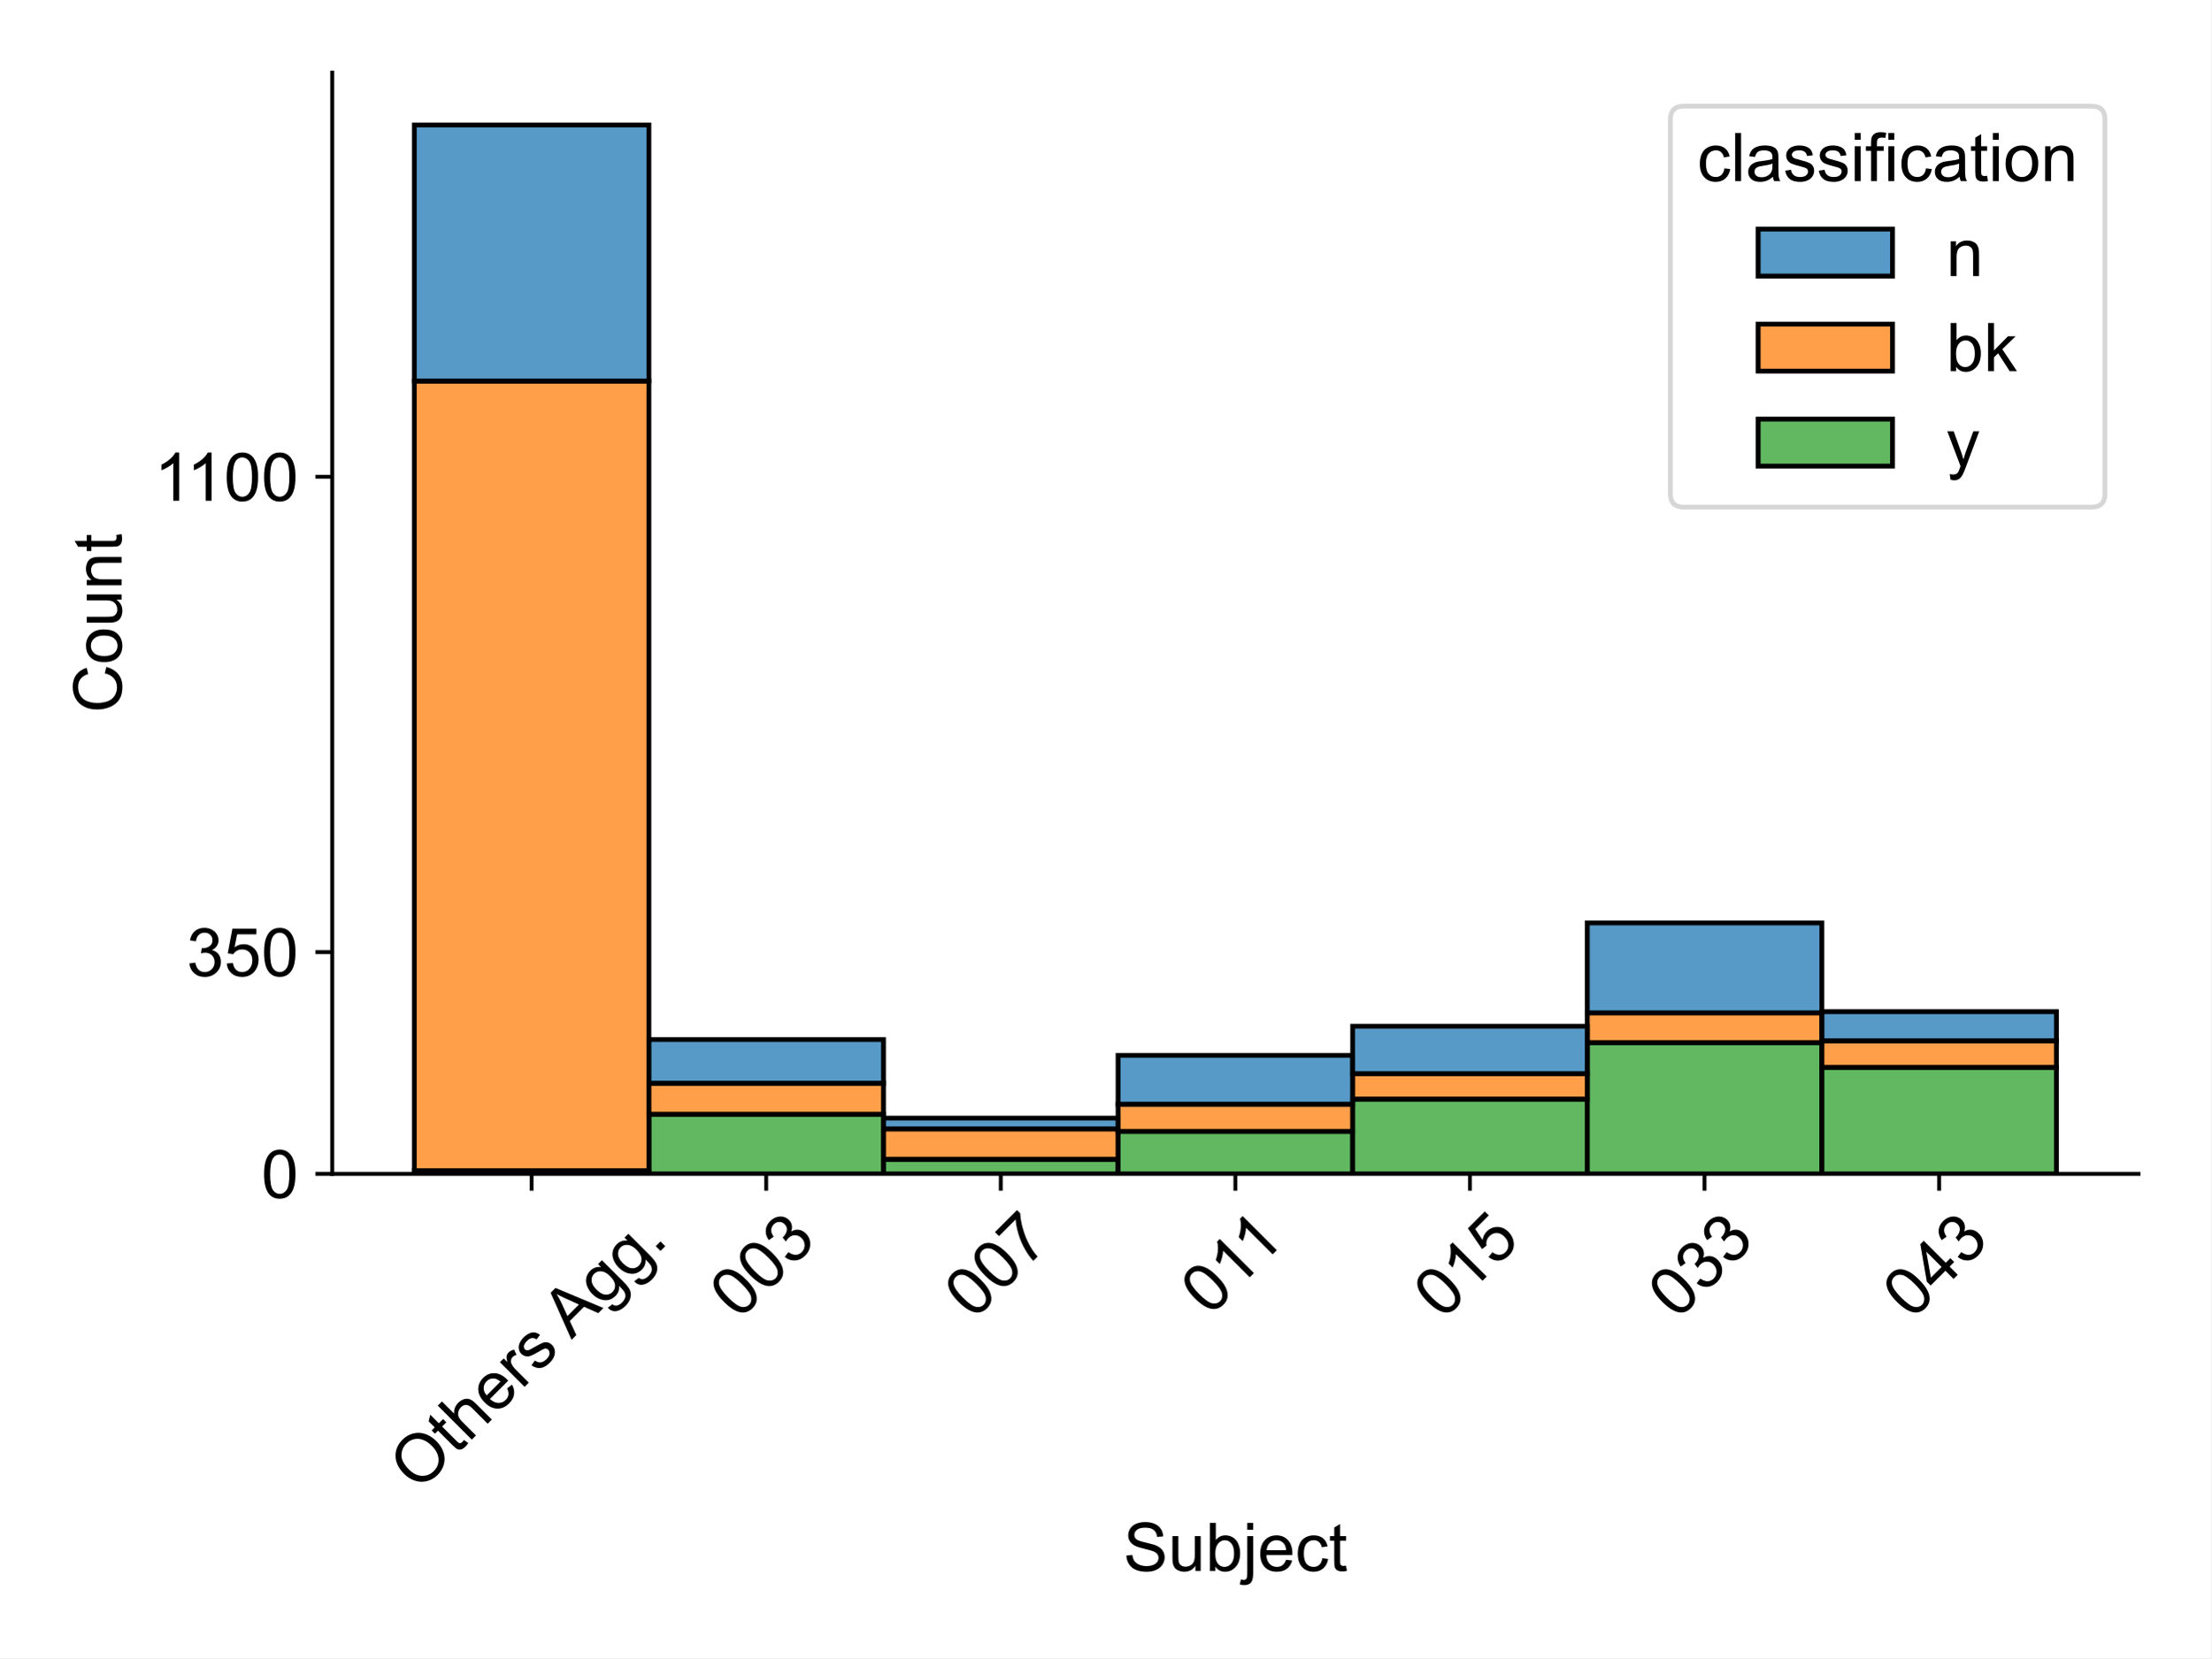
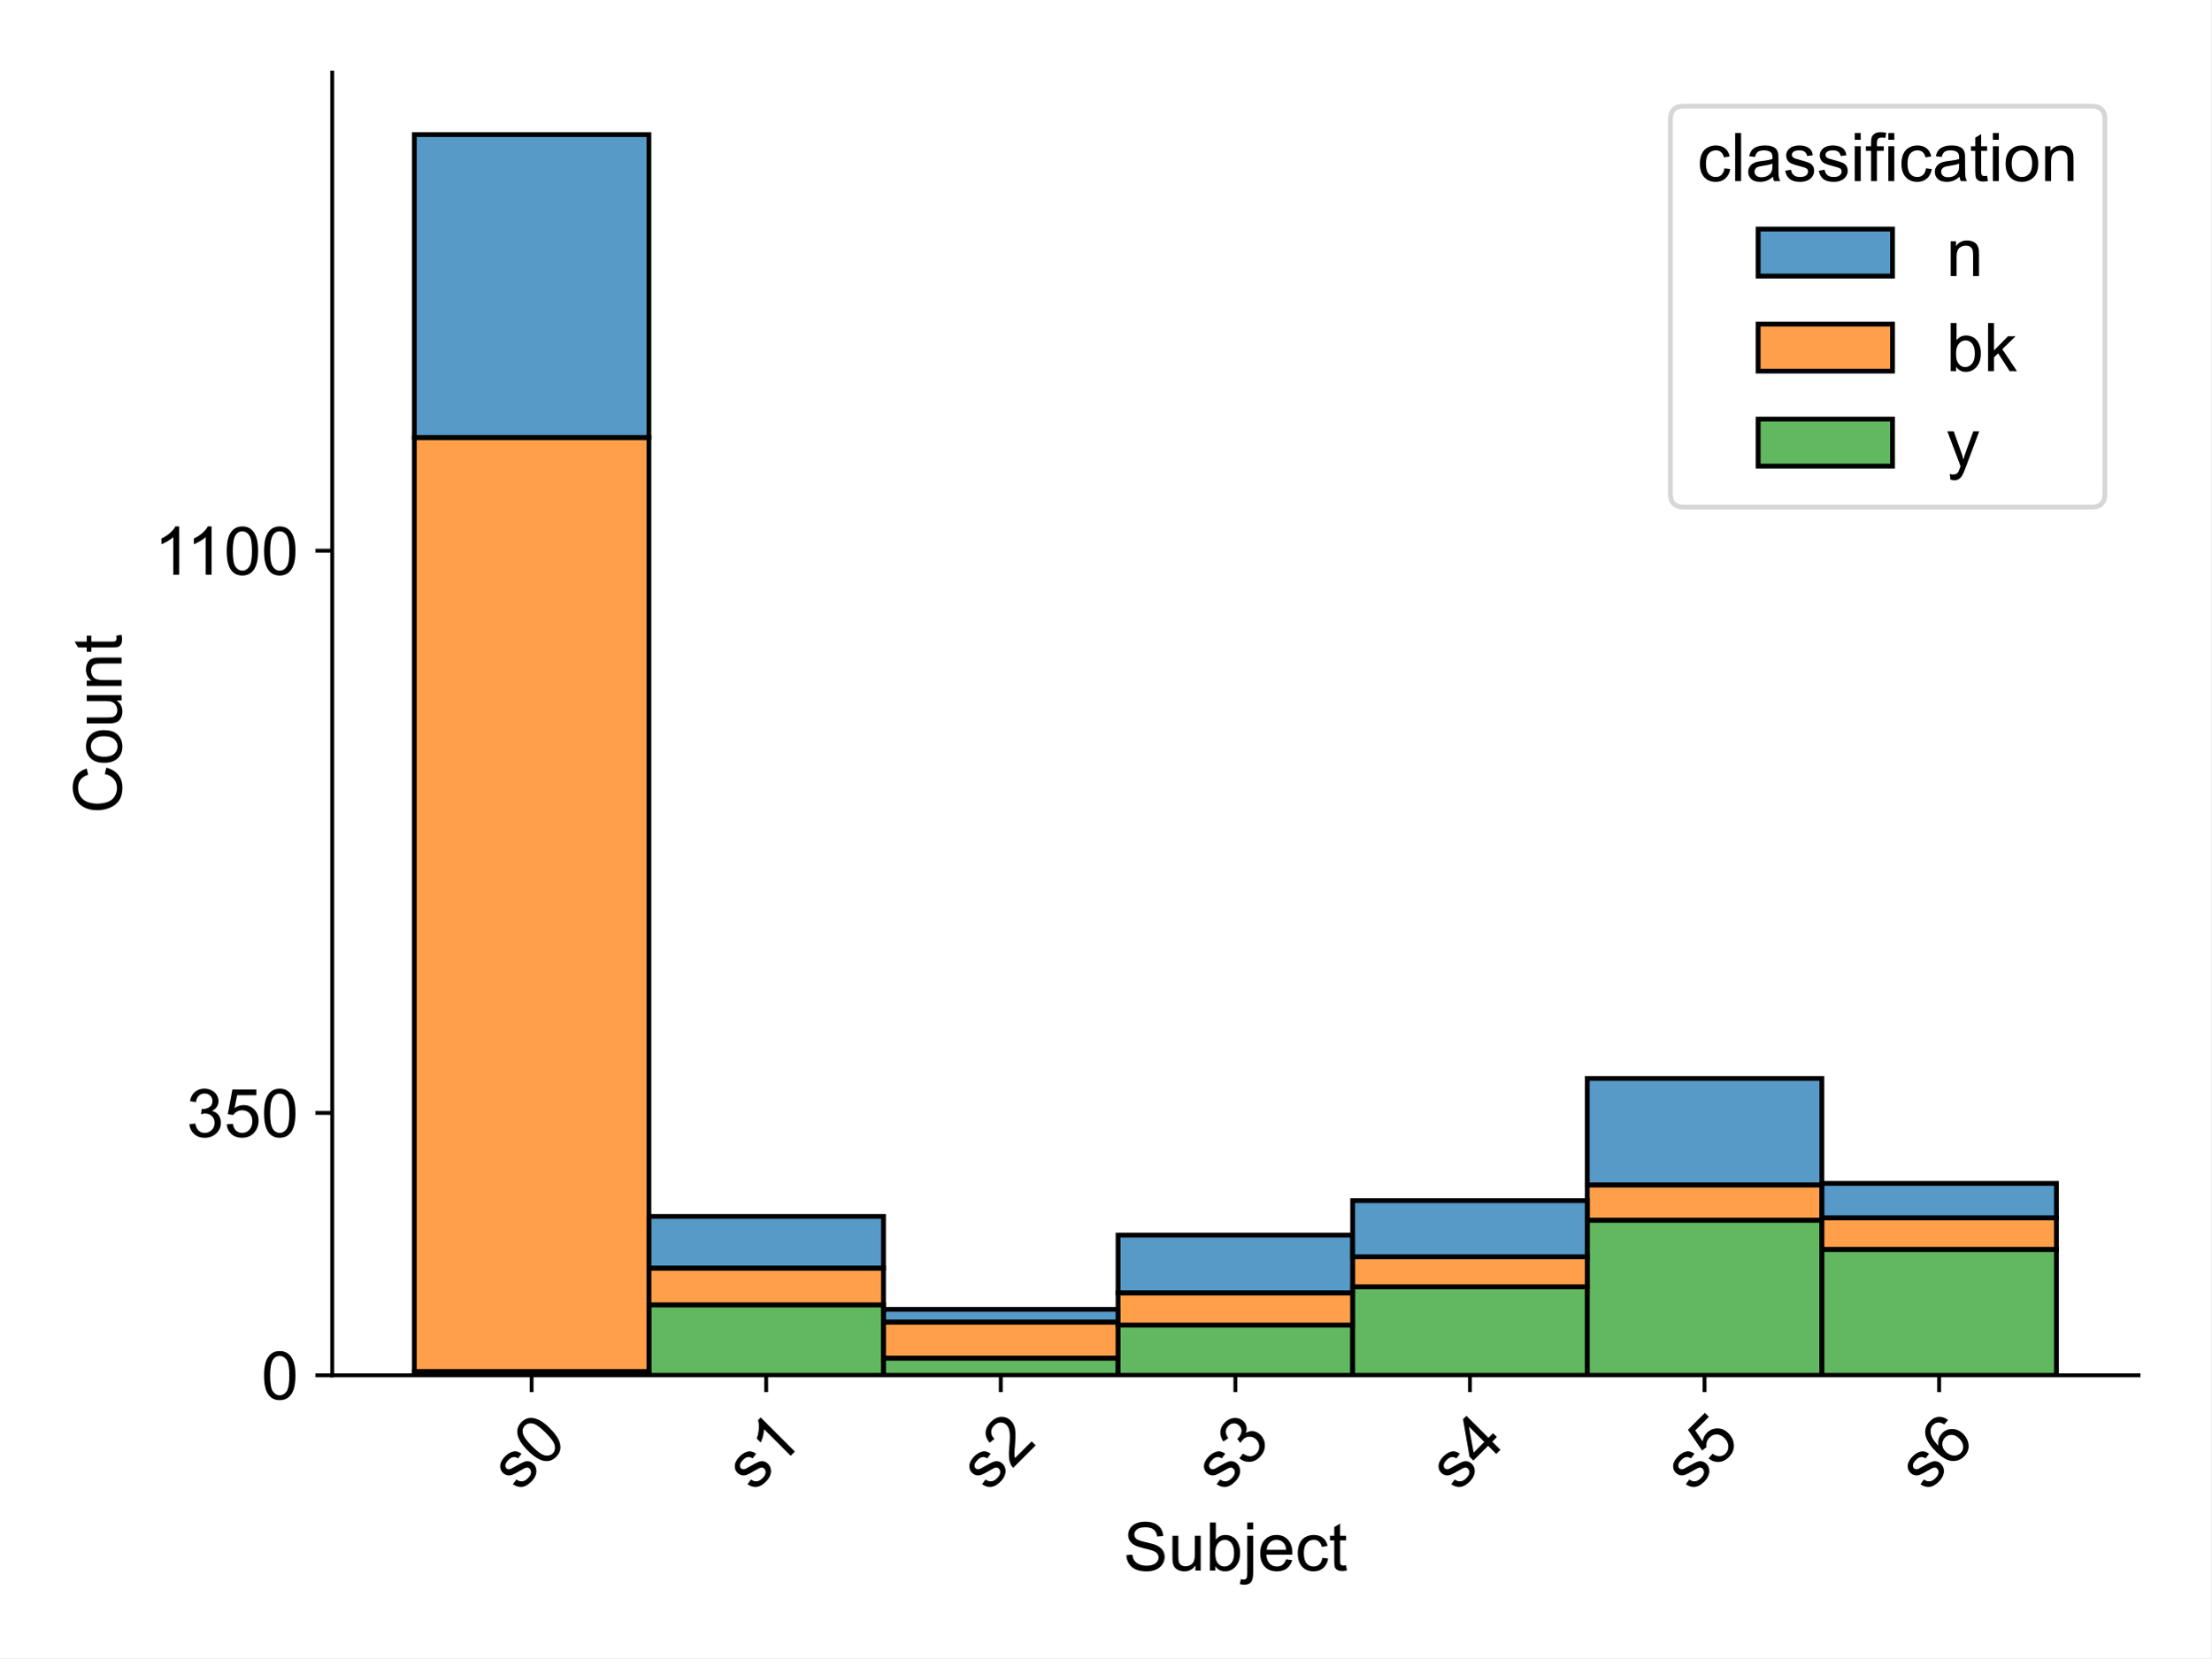
<svg xmlns="http://www.w3.org/2000/svg" xmlns:xlink="http://www.w3.org/1999/xlink" width="460.8pt" height="345.6pt" viewBox="0 0 460.8 345.6" version="1.1">
  <defs>
    <style type="text/css">*{stroke-linejoin: round; stroke-linecap: butt}</style>
  </defs>
  <g id="figure_1">
    <g id="patch_1">
      <path d="M 0 345.6  L 460.8 345.6  L 460.8 0  L 0 0  z " style="fill: #ffffff" />
    </g>
    <g id="axes_1">
      <g id="patch_2">
-         <path d="M 69.23 244.677  L 445.68 244.677  L 445.68 15.12  L 69.23 15.12  z " style="fill: #ffffff" />
+         <path d="M 69.23 286.658  L 445.68 286.658  L 445.68 15.12  L 69.23 15.12  z " style="fill: #ffffff" />
      </g>
      <g id="patch_3">
-         <path d="M 86.341 244.677  L 135.231 244.677  L 135.231 244.016  L 86.341 244.016  z " clip-path="url(#pe964c59e25)" style="fill: #2ca02c; fill-opacity: 0.75; stroke: #000000; stroke-linejoin: miter" />
+         <path d="M 86.341 286.658  L 135.231 286.658  L 135.231 285.876  L 86.341 285.876  z " clip-path="url(#pf7cebb0c42)" style="fill: #2ca02c; fill-opacity: 0.75; stroke: #000000; stroke-linejoin: miter" />
      </g>
      <g id="patch_4">
-         <path d="M 135.231 244.677  L 184.121 244.677  L 184.121 232.259  L 135.231 232.259  z " clip-path="url(#pe964c59e25)" style="fill: #2ca02c; fill-opacity: 0.75; stroke: #000000; stroke-linejoin: miter" />
+         <path d="M 135.231 286.658  L 184.121 286.658  L 184.121 271.97  L 135.231 271.97  z " clip-path="url(#pf7cebb0c42)" style="fill: #2ca02c; fill-opacity: 0.75; stroke: #000000; stroke-linejoin: miter" />
      </g>
      <g id="patch_5">
-         <path d="M 184.121 244.677  L 233.01 244.677  L 233.01 241.639  L 184.121 241.639  z " clip-path="url(#pe964c59e25)" style="fill: #2ca02c; fill-opacity: 0.75; stroke: #000000; stroke-linejoin: miter" />
+         <path d="M 184.121 286.658  L 233.01 286.658  L 233.01 283.064  L 184.121 283.064  z " clip-path="url(#pf7cebb0c42)" style="fill: #2ca02c; fill-opacity: 0.75; stroke: #000000; stroke-linejoin: miter" />
      </g>
      <g id="patch_6">
-         <path d="M 233.01 244.677  L 281.9 244.677  L 281.9 235.826  L 233.01 235.826  z " clip-path="url(#pe964c59e25)" style="fill: #2ca02c; fill-opacity: 0.75; stroke: #000000; stroke-linejoin: miter" />
+         <path d="M 233.01 286.658  L 281.9 286.658  L 281.9 276.188  L 233.01 276.188  z " clip-path="url(#pf7cebb0c42)" style="fill: #2ca02c; fill-opacity: 0.75; stroke: #000000; stroke-linejoin: miter" />
      </g>
      <g id="patch_7">
-         <path d="M 281.9 244.677  L 330.789 244.677  L 330.789 229.089  L 281.9 229.089  z " clip-path="url(#pe964c59e25)" style="fill: #2ca02c; fill-opacity: 0.75; stroke: #000000; stroke-linejoin: miter" />
+         <path d="M 281.9 286.658  L 330.789 286.658  L 330.789 268.219  L 281.9 268.219  z " clip-path="url(#pf7cebb0c42)" style="fill: #2ca02c; fill-opacity: 0.75; stroke: #000000; stroke-linejoin: miter" />
      </g>
      <g id="patch_8">
-         <path d="M 330.789 244.677  L 379.679 244.677  L 379.679 217.332  L 330.789 217.332  z " clip-path="url(#pe964c59e25)" style="fill: #2ca02c; fill-opacity: 0.75; stroke: #000000; stroke-linejoin: miter" />
+         <path d="M 330.789 286.658  L 379.679 286.658  L 379.679 254.312  L 330.789 254.312  z " clip-path="url(#pf7cebb0c42)" style="fill: #2ca02c; fill-opacity: 0.75; stroke: #000000; stroke-linejoin: miter" />
      </g>
      <g id="patch_9">
-         <path d="M 379.679 244.677  L 428.569 244.677  L 428.569 222.484  L 379.679 222.484  z " clip-path="url(#pe964c59e25)" style="fill: #2ca02c; fill-opacity: 0.75; stroke: #000000; stroke-linejoin: miter" />
+         <path d="M 379.679 286.658  L 428.569 286.658  L 428.569 260.406  L 379.679 260.406  z " clip-path="url(#pf7cebb0c42)" style="fill: #2ca02c; fill-opacity: 0.75; stroke: #000000; stroke-linejoin: miter" />
      </g>
      <g id="patch_10">
-         <path d="M 86.341 244.016  L 135.231 244.016  L 135.231 79.42  L 86.341 79.42  z " clip-path="url(#pe964c59e25)" style="fill: #ff7f0e; fill-opacity: 0.75; stroke: #000000; stroke-linejoin: miter" />
+         <path d="M 86.341 285.876  L 135.231 285.876  L 135.231 91.179  L 86.341 91.179  z " clip-path="url(#pf7cebb0c42)" style="fill: #ff7f0e; fill-opacity: 0.75; stroke: #000000; stroke-linejoin: miter" />
      </g>
      <g id="patch_11">
-         <path d="M 135.231 232.259  L 184.121 232.259  L 184.121 225.787  L 135.231 225.787  z " clip-path="url(#pe964c59e25)" style="fill: #ff7f0e; fill-opacity: 0.75; stroke: #000000; stroke-linejoin: miter" />
+         <path d="M 135.231 271.97  L 184.121 271.97  L 184.121 264.313  L 135.231 264.313  z " clip-path="url(#pf7cebb0c42)" style="fill: #ff7f0e; fill-opacity: 0.75; stroke: #000000; stroke-linejoin: miter" />
      </g>
      <g id="patch_12">
-         <path d="M 184.121 241.639  L 233.01 241.639  L 233.01 235.298  L 184.121 235.298  z " clip-path="url(#pe964c59e25)" style="fill: #ff7f0e; fill-opacity: 0.75; stroke: #000000; stroke-linejoin: miter" />
+         <path d="M 184.121 283.064  L 233.01 283.064  L 233.01 275.563  L 184.121 275.563  z " clip-path="url(#pf7cebb0c42)" style="fill: #ff7f0e; fill-opacity: 0.75; stroke: #000000; stroke-linejoin: miter" />
      </g>
      <g id="patch_13">
-         <path d="M 233.01 235.826  L 281.9 235.826  L 281.9 230.146  L 233.01 230.146  z " clip-path="url(#pe964c59e25)" style="fill: #ff7f0e; fill-opacity: 0.75; stroke: #000000; stroke-linejoin: miter" />
+         <path d="M 233.01 276.188  L 281.9 276.188  L 281.9 269.469  L 233.01 269.469  z " clip-path="url(#pf7cebb0c42)" style="fill: #ff7f0e; fill-opacity: 0.75; stroke: #000000; stroke-linejoin: miter" />
      </g>
      <g id="patch_14">
-         <path d="M 281.9 229.089  L 330.789 229.089  L 330.789 223.805  L 281.9 223.805  z " clip-path="url(#pe964c59e25)" style="fill: #ff7f0e; fill-opacity: 0.75; stroke: #000000; stroke-linejoin: miter" />
+         <path d="M 281.9 268.219  L 330.789 268.219  L 330.789 261.969  L 281.9 261.969  z " clip-path="url(#pf7cebb0c42)" style="fill: #ff7f0e; fill-opacity: 0.75; stroke: #000000; stroke-linejoin: miter" />
      </g>
      <g id="patch_15">
-         <path d="M 330.789 217.332  L 379.679 217.332  L 379.679 211.123  L 330.789 211.123  z " clip-path="url(#pe964c59e25)" style="fill: #ff7f0e; fill-opacity: 0.75; stroke: #000000; stroke-linejoin: miter" />
+         <path d="M 330.789 254.312  L 379.679 254.312  L 379.679 246.968  L 330.789 246.968  z " clip-path="url(#pf7cebb0c42)" style="fill: #ff7f0e; fill-opacity: 0.75; stroke: #000000; stroke-linejoin: miter" />
      </g>
      <g id="patch_16">
-         <path d="M 379.679 222.484  L 428.569 222.484  L 428.569 216.936  L 379.679 216.936  z " clip-path="url(#pe964c59e25)" style="fill: #ff7f0e; fill-opacity: 0.75; stroke: #000000; stroke-linejoin: miter" />
+         <path d="M 379.679 260.406  L 428.569 260.406  L 428.569 253.844  L 379.679 253.844  z " clip-path="url(#pf7cebb0c42)" style="fill: #ff7f0e; fill-opacity: 0.75; stroke: #000000; stroke-linejoin: miter" />
      </g>
      <g id="patch_17">
-         <path d="M 86.341 79.42  L 135.231 79.42  L 135.231 26.051  L 86.341 26.051  z " clip-path="url(#pe964c59e25)" style="fill: #1f77b4; fill-opacity: 0.75; stroke: #000000; stroke-linejoin: miter" />
+         <path d="M 86.341 91.179  L 135.231 91.179  L 135.231 28.05  L 86.341 28.05  z " clip-path="url(#pf7cebb0c42)" style="fill: #1f77b4; fill-opacity: 0.75; stroke: #000000; stroke-linejoin: miter" />
      </g>
      <g id="patch_18">
-         <path d="M 135.231 225.787  L 184.121 225.787  L 184.121 216.672  L 135.231 216.672  z " clip-path="url(#pe964c59e25)" style="fill: #1f77b4; fill-opacity: 0.75; stroke: #000000; stroke-linejoin: miter" />
+         <path d="M 135.231 264.313  L 184.121 264.313  L 184.121 253.531  L 135.231 253.531  z " clip-path="url(#pf7cebb0c42)" style="fill: #1f77b4; fill-opacity: 0.75; stroke: #000000; stroke-linejoin: miter" />
      </g>
      <g id="patch_19">
-         <path d="M 184.121 235.298  L 233.01 235.298  L 233.01 233.052  L 184.121 233.052  z " clip-path="url(#pe964c59e25)" style="fill: #1f77b4; fill-opacity: 0.75; stroke: #000000; stroke-linejoin: miter" />
+         <path d="M 184.121 275.563  L 233.01 275.563  L 233.01 272.907  L 184.121 272.907  z " clip-path="url(#pf7cebb0c42)" style="fill: #1f77b4; fill-opacity: 0.75; stroke: #000000; stroke-linejoin: miter" />
      </g>
      <g id="patch_20">
-         <path d="M 233.01 230.146  L 281.9 230.146  L 281.9 219.974  L 233.01 219.974  z " clip-path="url(#pe964c59e25)" style="fill: #1f77b4; fill-opacity: 0.75; stroke: #000000; stroke-linejoin: miter" />
+         <path d="M 233.01 269.469  L 281.9 269.469  L 281.9 257.437  L 233.01 257.437  z " clip-path="url(#pf7cebb0c42)" style="fill: #1f77b4; fill-opacity: 0.75; stroke: #000000; stroke-linejoin: miter" />
      </g>
      <g id="patch_21">
-         <path d="M 281.9 223.805  L 330.789 223.805  L 330.789 213.898  L 281.9 213.898  z " clip-path="url(#pe964c59e25)" style="fill: #1f77b4; fill-opacity: 0.75; stroke: #000000; stroke-linejoin: miter" />
+         <path d="M 281.9 261.969  L 330.789 261.969  L 330.789 250.25  L 281.9 250.25  z " clip-path="url(#pf7cebb0c42)" style="fill: #1f77b4; fill-opacity: 0.75; stroke: #000000; stroke-linejoin: miter" />
      </g>
      <g id="patch_22">
-         <path d="M 330.789 211.123  L 379.679 211.123  L 379.679 192.365  L 330.789 192.365  z " clip-path="url(#pe964c59e25)" style="fill: #1f77b4; fill-opacity: 0.75; stroke: #000000; stroke-linejoin: miter" />
+         <path d="M 330.789 246.968  L 379.679 246.968  L 379.679 224.78  L 330.789 224.78  z " clip-path="url(#pf7cebb0c42)" style="fill: #1f77b4; fill-opacity: 0.75; stroke: #000000; stroke-linejoin: miter" />
      </g>
      <g id="patch_23">
-         <path d="M 379.679 216.936  L 428.569 216.936  L 428.569 210.859  L 379.679 210.859  z " clip-path="url(#pe964c59e25)" style="fill: #1f77b4; fill-opacity: 0.75; stroke: #000000; stroke-linejoin: miter" />
+         <path d="M 379.679 253.844  L 428.569 253.844  L 428.569 246.656  L 379.679 246.656  z " clip-path="url(#pf7cebb0c42)" style="fill: #1f77b4; fill-opacity: 0.75; stroke: #000000; stroke-linejoin: miter" />
      </g>
      <g id="matplotlib.axis_1">
        <g id="xtick_1">
          <g id="line2d_1">
            <defs>
-               <path id="m40daa63b17" d="M 0 0  L 0 3.5  " style="stroke: #000000; stroke-width: 0.8" />
-             </defs>
-             <g>
-               <use xlink:href="#m40daa63b17" x="110.786" y="244.677" style="stroke: #000000; stroke-width: 0.8" />
+               <path id="m5e565d0e29" d="M 0 0  L 0 3.5  " style="stroke: #000000; stroke-width: 0.8" />
+             </defs>
+             <g>
+               <use xlink:href="#m5e565d0e29" x="110.786" y="286.658" style="stroke: #000000; stroke-width: 0.8" />
            </g>
          </g>
          <g id="text_1">
-             <g transform="translate(87.213 311.1651) rotate(-45) scale(0.14 -0.14)">
-               <defs>
-                 <path id="ArialMT-4f" d="M 309 2231  Q 309 3372 921 4017  Q 1534 4663 2503 4663  Q 3138 4663 3647 4359  Q 4156 4056 4423 3514  Q 4691 2972 4691 2284  Q 4691 1588 4409 1038  Q 4128 488 3612 205  Q 3097 -78 2500 -78  Q 1853 -78 1343 234  Q 834 547 571 1087  Q 309 1628 309 2231  z M 934 2222  Q 934 1394 1379 917  Q 1825 441 2497 441  Q 3181 441 3623 922  Q 4066 1403 4066 2288  Q 4066 2847 3877 3264  Q 3688 3681 3323 3911  Q 2959 4141 2506 4141  Q 1863 4141 1398 3698  Q 934 3256 934 2222  z " transform="scale(0.015625)" />
-                 <path id="ArialMT-74" d="M 1650 503  L 1731 6  Q 1494 -44 1306 -44  Q 1000 -44 831 53  Q 663 150 594 308  Q 525 466 525 972  L 525 2881  L 113 2881  L 113 3319  L 525 3319  L 525 4141  L 1084 4478  L 1084 3319  L 1650 3319  L 1650 2881  L 1084 2881  L 1084 941  Q 1084 700 1114 631  Q 1144 563 1211 522  Q 1278 481 1403 481  Q 1497 481 1650 503  z " transform="scale(0.015625)" />
-                 <path id="ArialMT-68" d="M 422 0  L 422 4581  L 984 4581  L 984 2938  Q 1378 3394 1978 3394  Q 2347 3394 2619 3248  Q 2891 3103 3008 2847  Q 3125 2591 3125 2103  L 3125 0  L 2563 0  L 2563 2103  Q 2563 2525 2380 2717  Q 2197 2909 1863 2909  Q 1613 2909 1392 2779  Q 1172 2650 1078 2428  Q 984 2206 984 1816  L 984 0  L 422 0  z " transform="scale(0.015625)" />
-                 <path id="ArialMT-65" d="M 2694 1069  L 3275 997  Q 3138 488 2766 206  Q 2394 -75 1816 -75  Q 1088 -75 661 373  Q 234 822 234 1631  Q 234 2469 665 2931  Q 1097 3394 1784 3394  Q 2450 3394 2872 2941  Q 3294 2488 3294 1666  Q 3294 1616 3291 1516  L 816 1516  Q 847 969 1125 678  Q 1403 388 1819 388  Q 2128 388 2347 550  Q 2566 713 2694 1069  z M 847 1978  L 2700 1978  Q 2663 2397 2488 2606  Q 2219 2931 1791 2931  Q 1403 2931 1139 2672  Q 875 2413 847 1978  z " transform="scale(0.015625)" />
-                 <path id="ArialMT-72" d="M 416 0  L 416 3319  L 922 3319  L 922 2816  Q 1116 3169 1280 3281  Q 1444 3394 1641 3394  Q 1925 3394 2219 3213  L 2025 2691  Q 1819 2813 1613 2813  Q 1428 2813 1281 2702  Q 1134 2591 1072 2394  Q 978 2094 978 1738  L 978 0  L 416 0  z " transform="scale(0.015625)" />
+             <g transform="translate(108.1179 311.1985) rotate(-45) scale(0.14 -0.14)">
+               <defs>
                <path id="ArialMT-73" d="M 197 991  L 753 1078  Q 800 744 1014 566  Q 1228 388 1613 388  Q 2000 388 2187 545  Q 2375 703 2375 916  Q 2375 1106 2209 1216  Q 2094 1291 1634 1406  Q 1016 1563 777 1677  Q 538 1791 414 1992  Q 291 2194 291 2438  Q 291 2659 392 2848  Q 494 3038 669 3163  Q 800 3259 1026 3326  Q 1253 3394 1513 3394  Q 1903 3394 2198 3281  Q 2494 3169 2634 2976  Q 2775 2784 2828 2463  L 2278 2388  Q 2241 2644 2061 2787  Q 1881 2931 1553 2931  Q 1166 2931 1000 2803  Q 834 2675 834 2503  Q 834 2394 903 2306  Q 972 2216 1119 2156  Q 1203 2125 1616 2013  Q 2213 1853 2448 1751  Q 2684 1650 2818 1456  Q 2953 1263 2953 975  Q 2953 694 2789 445  Q 2625 197 2315 61  Q 2006 -75 1616 -75  Q 969 -75 630 194  Q 291 463 197 991  z " transform="scale(0.015625)" />
-                 <path id="ArialMT-20" transform="scale(0.015625)" />
-                 <path id="ArialMT-41" d="M -9 0  L 1750 4581  L 2403 4581  L 4278 0  L 3588 0  L 3053 1388  L 1138 1388  L 634 0  L -9 0  z M 1313 1881  L 2866 1881  L 2388 3150  Q 2169 3728 2063 4100  Q 1975 3659 1816 3225  L 1313 1881  z " transform="scale(0.015625)" />
-                 <path id="ArialMT-67" d="M 319 -275  L 866 -356  Q 900 -609 1056 -725  Q 1266 -881 1628 -881  Q 2019 -881 2231 -725  Q 2444 -569 2519 -288  Q 2563 -116 2559 434  Q 2191 0 1641 0  Q 956 0 581 494  Q 206 988 206 1678  Q 206 2153 378 2554  Q 550 2956 876 3175  Q 1203 3394 1644 3394  Q 2231 3394 2613 2919  L 2613 3319  L 3131 3319  L 3131 450  Q 3131 -325 2973 -648  Q 2816 -972 2473 -1159  Q 2131 -1347 1631 -1347  Q 1038 -1347 672 -1080  Q 306 -813 319 -275  z M 784 1719  Q 784 1066 1043 766  Q 1303 466 1694 466  Q 2081 466 2343 764  Q 2606 1063 2606 1700  Q 2606 2309 2336 2618  Q 2066 2928 1684 2928  Q 1309 2928 1046 2623  Q 784 2319 784 1719  z " transform="scale(0.015625)" />
-                 <path id="ArialMT-2e" d="M 581 0  L 581 641  L 1222 641  L 1222 0  L 581 0  z " transform="scale(0.015625)" />
-               </defs>
-               <use xlink:href="#ArialMT-4f" />
-               <use xlink:href="#ArialMT-74" x="77.783" />
-               <use xlink:href="#ArialMT-68" x="105.566" />
-               <use xlink:href="#ArialMT-65" x="161.182" />
-               <use xlink:href="#ArialMT-72" x="216.797" />
-               <use xlink:href="#ArialMT-73" x="250.098" />
-               <use xlink:href="#ArialMT-20" x="300.098" />
-               <use xlink:href="#ArialMT-41" x="322.381" />
-               <use xlink:href="#ArialMT-67" x="389.08" />
-               <use xlink:href="#ArialMT-67" x="444.695" />
-               <use xlink:href="#ArialMT-2e" x="500.311" />
+                 <path id="ArialMT-30" d="M 266 2259  Q 266 3072 433 3567  Q 600 4063 929 4331  Q 1259 4600 1759 4600  Q 2128 4600 2406 4451  Q 2684 4303 2865 4023  Q 3047 3744 3150 3342  Q 3253 2941 3253 2259  Q 3253 1453 3087 958  Q 2922 463 2592 192  Q 2263 -78 1759 -78  Q 1097 -78 719 397  Q 266 969 266 2259  z M 844 2259  Q 844 1131 1108 757  Q 1372 384 1759 384  Q 2147 384 2411 759  Q 2675 1134 2675 2259  Q 2675 3391 2411 3762  Q 2147 4134 1753 4134  Q 1366 4134 1134 3806  Q 844 3388 844 2259  z " transform="scale(0.015625)" />
+               </defs>
+               <use xlink:href="#ArialMT-73" />
+               <use xlink:href="#ArialMT-30" x="50" />
            </g>
          </g>
        </g>
        <g id="xtick_2">
          <g id="line2d_2">
            <g>
-               <use xlink:href="#m40daa63b17" x="159.676" y="244.677" style="stroke: #000000; stroke-width: 0.8" />
+               <use xlink:href="#m5e565d0e29" x="159.676" y="286.658" style="stroke: #000000; stroke-width: 0.8" />
            </g>
          </g>
          <g id="text_2">
-             <g transform="translate(153.9774 275.2779) rotate(-45) scale(0.14 -0.14)">
-               <defs>
-                 <path id="ArialMT-30" d="M 266 2259  Q 266 3072 433 3567  Q 600 4063 929 4331  Q 1259 4600 1759 4600  Q 2128 4600 2406 4451  Q 2684 4303 2865 4023  Q 3047 3744 3150 3342  Q 3253 2941 3253 2259  Q 3253 1453 3087 958  Q 2922 463 2592 192  Q 2263 -78 1759 -78  Q 1097 -78 719 397  Q 266 969 266 2259  z M 844 2259  Q 844 1131 1108 757  Q 1372 384 1759 384  Q 2147 384 2411 759  Q 2675 1134 2675 2259  Q 2675 3391 2411 3762  Q 2147 4134 1753 4134  Q 1366 4134 1134 3806  Q 844 3388 844 2259  z " transform="scale(0.015625)" />
-                 <path id="ArialMT-33" d="M 269 1209  L 831 1284  Q 928 806 1161 595  Q 1394 384 1728 384  Q 2125 384 2398 659  Q 2672 934 2672 1341  Q 2672 1728 2419 1979  Q 2166 2231 1775 2231  Q 1616 2231 1378 2169  L 1441 2663  Q 1497 2656 1531 2656  Q 1891 2656 2178 2843  Q 2466 3031 2466 3422  Q 2466 3731 2256 3934  Q 2047 4138 1716 4138  Q 1388 4138 1169 3931  Q 950 3725 888 3313  L 325 3413  Q 428 3978 793 4289  Q 1159 4600 1703 4600  Q 2078 4600 2393 4439  Q 2709 4278 2876 4000  Q 3044 3722 3044 3409  Q 3044 3113 2884 2869  Q 2725 2625 2413 2481  Q 2819 2388 3044 2092  Q 3269 1797 3269 1353  Q 3269 753 2831 336  Q 2394 -81 1725 -81  Q 1122 -81 723 278  Q 325 638 269 1209  z " transform="scale(0.015625)" />
-               </defs>
-               <use xlink:href="#ArialMT-30" />
-               <use xlink:href="#ArialMT-30" x="55.615" />
-               <use xlink:href="#ArialMT-33" x="111.23" />
+             <g transform="translate(157.0076 311.1985) rotate(-45) scale(0.14 -0.14)">
+               <defs>
+                 <path id="ArialMT-31" d="M 2384 0  L 1822 0  L 1822 3584  Q 1619 3391 1289 3197  Q 959 3003 697 2906  L 697 3450  Q 1169 3672 1522 3987  Q 1875 4303 2022 4600  L 2384 4600  L 2384 0  z " transform="scale(0.015625)" />
+               </defs>
+               <use xlink:href="#ArialMT-73" />
+               <use xlink:href="#ArialMT-31" x="50" />
            </g>
          </g>
        </g>
        <g id="xtick_3">
          <g id="line2d_3">
            <g>
-               <use xlink:href="#m40daa63b17" x="208.565" y="244.677" style="stroke: #000000; stroke-width: 0.8" />
+               <use xlink:href="#m5e565d0e29" x="208.565" y="286.658" style="stroke: #000000; stroke-width: 0.8" />
            </g>
          </g>
          <g id="text_3">
-             <g transform="translate(202.867 275.2779) rotate(-45) scale(0.14 -0.14)">
-               <defs>
-                 <path id="ArialMT-37" d="M 303 3981  L 303 4522  L 3269 4522  L 3269 4084  Q 2831 3619 2401 2847  Q 1972 2075 1738 1259  Q 1569 684 1522 0  L 944 0  Q 953 541 1156 1306  Q 1359 2072 1739 2783  Q 2119 3494 2547 3981  L 303 3981  z " transform="scale(0.015625)" />
-               </defs>
-               <use xlink:href="#ArialMT-30" />
-               <use xlink:href="#ArialMT-30" x="55.615" />
-               <use xlink:href="#ArialMT-37" x="111.23" />
+             <g transform="translate(205.8972 311.1985) rotate(-45) scale(0.14 -0.14)">
+               <defs>
+                 <path id="ArialMT-32" d="M 3222 541  L 3222 0  L 194 0  Q 188 203 259 391  Q 375 700 629 1000  Q 884 1300 1366 1694  Q 2113 2306 2375 2664  Q 2638 3022 2638 3341  Q 2638 3675 2398 3904  Q 2159 4134 1775 4134  Q 1369 4134 1125 3890  Q 881 3647 878 3216  L 300 3275  Q 359 3922 746 4261  Q 1134 4600 1788 4600  Q 2447 4600 2831 4234  Q 3216 3869 3216 3328  Q 3216 3053 3103 2787  Q 2991 2522 2730 2228  Q 2469 1934 1863 1422  Q 1356 997 1212 845  Q 1069 694 975 541  L 3222 541  z " transform="scale(0.015625)" />
+               </defs>
+               <use xlink:href="#ArialMT-73" />
+               <use xlink:href="#ArialMT-32" x="50" />
            </g>
          </g>
        </g>
        <g id="xtick_4">
          <g id="line2d_4">
            <g>
-               <use xlink:href="#m40daa63b17" x="257.455" y="244.677" style="stroke: #000000; stroke-width: 0.8" />
+               <use xlink:href="#m5e565d0e29" x="257.455" y="286.658" style="stroke: #000000; stroke-width: 0.8" />
            </g>
          </g>
          <g id="text_4">
-             <g transform="translate(252.1216 274.5478) rotate(-45) scale(0.14 -0.14)">
-               <defs>
-                 <path id="ArialMT-31" d="M 2384 0  L 1822 0  L 1822 3584  Q 1619 3391 1289 3197  Q 959 3003 697 2906  L 697 3450  Q 1169 3672 1522 3987  Q 1875 4303 2022 4600  L 2384 4600  L 2384 0  z " transform="scale(0.015625)" />
-               </defs>
-               <use xlink:href="#ArialMT-30" />
-               <use xlink:href="#ArialMT-31" x="55.615" />
-               <use xlink:href="#ArialMT-31" x="103.855" />
+             <g transform="translate(254.7868 311.1985) rotate(-45) scale(0.14 -0.14)">
+               <defs>
+                 <path id="ArialMT-33" d="M 269 1209  L 831 1284  Q 928 806 1161 595  Q 1394 384 1728 384  Q 2125 384 2398 659  Q 2672 934 2672 1341  Q 2672 1728 2419 1979  Q 2166 2231 1775 2231  Q 1616 2231 1378 2169  L 1441 2663  Q 1497 2656 1531 2656  Q 1891 2656 2178 2843  Q 2466 3031 2466 3422  Q 2466 3731 2256 3934  Q 2047 4138 1716 4138  Q 1388 4138 1169 3931  Q 950 3725 888 3313  L 325 3413  Q 428 3978 793 4289  Q 1159 4600 1703 4600  Q 2078 4600 2393 4439  Q 2709 4278 2876 4000  Q 3044 3722 3044 3409  Q 3044 3113 2884 2869  Q 2725 2625 2413 2481  Q 2819 2388 3044 2092  Q 3269 1797 3269 1353  Q 3269 753 2831 336  Q 2394 -81 1725 -81  Q 1122 -81 723 278  Q 325 638 269 1209  z " transform="scale(0.015625)" />
+               </defs>
+               <use xlink:href="#ArialMT-73" />
+               <use xlink:href="#ArialMT-33" x="50" />
            </g>
          </g>
        </g>
        <g id="xtick_5">
          <g id="line2d_5">
            <g>
-               <use xlink:href="#m40daa63b17" x="306.345" y="244.677" style="stroke: #000000; stroke-width: 0.8" />
+               <use xlink:href="#m5e565d0e29" x="306.345" y="286.658" style="stroke: #000000; stroke-width: 0.8" />
            </g>
          </g>
          <g id="text_5">
-             <g transform="translate(300.6462 275.2779) rotate(-45) scale(0.14 -0.14)">
-               <defs>
-                 <path id="ArialMT-35" d="M 266 1200  L 856 1250  Q 922 819 1161 601  Q 1400 384 1738 384  Q 2144 384 2425 690  Q 2706 997 2706 1503  Q 2706 1984 2436 2262  Q 2166 2541 1728 2541  Q 1456 2541 1237 2417  Q 1019 2294 894 2097  L 366 2166  L 809 4519  L 3088 4519  L 3088 3981  L 1259 3981  L 1013 2750  Q 1425 3038 1878 3038  Q 2478 3038 2890 2622  Q 3303 2206 3303 1553  Q 3303 931 2941 478  Q 2500 -78 1738 -78  Q 1113 -78 717 272  Q 322 622 266 1200  z " transform="scale(0.015625)" />
-               </defs>
-               <use xlink:href="#ArialMT-30" />
-               <use xlink:href="#ArialMT-31" x="55.615" />
-               <use xlink:href="#ArialMT-35" x="111.23" />
+             <g transform="translate(303.6764 311.1985) rotate(-45) scale(0.14 -0.14)">
+               <defs>
+                 <path id="ArialMT-34" d="M 2069 0  L 2069 1097  L 81 1097  L 81 1613  L 2172 4581  L 2631 4581  L 2631 1613  L 3250 1613  L 3250 1097  L 2631 1097  L 2631 0  L 2069 0  z M 2069 1613  L 2069 3678  L 634 1613  L 2069 1613  z " transform="scale(0.015625)" />
+               </defs>
+               <use xlink:href="#ArialMT-73" />
+               <use xlink:href="#ArialMT-34" x="50" />
            </g>
          </g>
        </g>
        <g id="xtick_6">
          <g id="line2d_6">
            <g>
-               <use xlink:href="#m40daa63b17" x="355.234" y="244.677" style="stroke: #000000; stroke-width: 0.8" />
+               <use xlink:href="#m5e565d0e29" x="355.234" y="286.658" style="stroke: #000000; stroke-width: 0.8" />
            </g>
          </g>
          <g id="text_6">
-             <g transform="translate(349.5358 275.2779) rotate(-45) scale(0.14 -0.14)">
-               <use xlink:href="#ArialMT-30" />
-               <use xlink:href="#ArialMT-33" x="55.615" />
-               <use xlink:href="#ArialMT-33" x="111.23" />
+             <g transform="translate(352.566 311.1985) rotate(-45) scale(0.14 -0.14)">
+               <defs>
+                 <path id="ArialMT-35" d="M 266 1200  L 856 1250  Q 922 819 1161 601  Q 1400 384 1738 384  Q 2144 384 2425 690  Q 2706 997 2706 1503  Q 2706 1984 2436 2262  Q 2166 2541 1728 2541  Q 1456 2541 1237 2417  Q 1019 2294 894 2097  L 366 2166  L 809 4519  L 3088 4519  L 3088 3981  L 1259 3981  L 1013 2750  Q 1425 3038 1878 3038  Q 2478 3038 2890 2622  Q 3303 2206 3303 1553  Q 3303 931 2941 478  Q 2500 -78 1738 -78  Q 1113 -78 717 272  Q 322 622 266 1200  z " transform="scale(0.015625)" />
+               </defs>
+               <use xlink:href="#ArialMT-73" />
+               <use xlink:href="#ArialMT-35" x="50" />
            </g>
          </g>
        </g>
        <g id="xtick_7">
          <g id="line2d_7">
            <g>
-               <use xlink:href="#m40daa63b17" x="404.124" y="244.677" style="stroke: #000000; stroke-width: 0.8" />
+               <use xlink:href="#m5e565d0e29" x="404.124" y="286.658" style="stroke: #000000; stroke-width: 0.8" />
            </g>
          </g>
          <g id="text_7">
-             <g transform="translate(398.4254 275.2779) rotate(-45) scale(0.14 -0.14)">
-               <defs>
-                 <path id="ArialMT-34" d="M 2069 0  L 2069 1097  L 81 1097  L 81 1613  L 2172 4581  L 2631 4581  L 2631 1613  L 3250 1613  L 3250 1097  L 2631 1097  L 2631 0  L 2069 0  z M 2069 1613  L 2069 3678  L 634 1613  L 2069 1613  z " transform="scale(0.015625)" />
-               </defs>
-               <use xlink:href="#ArialMT-30" />
-               <use xlink:href="#ArialMT-34" x="55.615" />
-               <use xlink:href="#ArialMT-33" x="111.23" />
+             <g transform="translate(401.4556 311.1985) rotate(-45) scale(0.14 -0.14)">
+               <defs>
+                 <path id="ArialMT-36" d="M 3184 3459  L 2625 3416  Q 2550 3747 2413 3897  Q 2184 4138 1850 4138  Q 1581 4138 1378 3988  Q 1113 3794 959 3422  Q 806 3050 800 2363  Q 1003 2672 1297 2822  Q 1591 2972 1913 2972  Q 2475 2972 2870 2558  Q 3266 2144 3266 1488  Q 3266 1056 3080 686  Q 2894 316 2569 119  Q 2244 -78 1831 -78  Q 1128 -78 684 439  Q 241 956 241 2144  Q 241 3472 731 4075  Q 1159 4600 1884 4600  Q 2425 4600 2770 4297  Q 3116 3994 3184 3459  z M 888 1484  Q 888 1194 1011 928  Q 1134 663 1356 523  Q 1578 384 1822 384  Q 2178 384 2434 671  Q 2691 959 2691 1453  Q 2691 1928 2437 2201  Q 2184 2475 1800 2475  Q 1419 2475 1153 2201  Q 888 1928 888 1484  z " transform="scale(0.015625)" />
+               </defs>
+               <use xlink:href="#ArialMT-73" />
+               <use xlink:href="#ArialMT-36" x="50" />
            </g>
          </g>
        </g>
        <g id="text_8">
-           <g transform="translate(234.1078 327.4402) scale(0.14 -0.14)">
+           <g transform="translate(234.1078 327.3575) scale(0.14 -0.14)">
            <defs>
              <path id="ArialMT-53" d="M 288 1472  L 859 1522  Q 900 1178 1048 958  Q 1197 738 1509 602  Q 1822 466 2213 466  Q 2559 466 2825 569  Q 3091 672 3220 851  Q 3350 1031 3350 1244  Q 3350 1459 3225 1620  Q 3100 1781 2813 1891  Q 2628 1963 1997 2114  Q 1366 2266 1113 2400  Q 784 2572 623 2826  Q 463 3081 463 3397  Q 463 3744 659 4045  Q 856 4347 1234 4503  Q 1613 4659 2075 4659  Q 2584 4659 2973 4495  Q 3363 4331 3572 4012  Q 3781 3694 3797 3291  L 3216 3247  Q 3169 3681 2898 3903  Q 2628 4125 2100 4125  Q 1550 4125 1298 3923  Q 1047 3722 1047 3438  Q 1047 3191 1225 3031  Q 1400 2872 2139 2705  Q 2878 2538 3153 2413  Q 3553 2228 3743 1945  Q 3934 1663 3934 1294  Q 3934 928 3725 604  Q 3516 281 3123 101  Q 2731 -78 2241 -78  Q 1619 -78 1198 103  Q 778 284 539 648  Q 300 1013 288 1472  z " transform="scale(0.015625)" />
              <path id="ArialMT-75" d="M 2597 0  L 2597 488  Q 2209 -75 1544 -75  Q 1250 -75 995 37  Q 741 150 617 320  Q 494 491 444 738  Q 409 903 409 1263  L 409 3319  L 972 3319  L 972 1478  Q 972 1038 1006 884  Q 1059 663 1231 536  Q 1403 409 1656 409  Q 1909 409 2131 539  Q 2353 669 2445 892  Q 2538 1116 2538 1541  L 2538 3319  L 3100 3319  L 3100 0  L 2597 0  z " transform="scale(0.015625)" />
              <path id="ArialMT-62" d="M 941 0  L 419 0  L 419 4581  L 981 4581  L 981 2947  Q 1338 3394 1891 3394  Q 2197 3394 2470 3270  Q 2744 3147 2920 2923  Q 3097 2700 3197 2384  Q 3297 2069 3297 1709  Q 3297 856 2875 390  Q 2453 -75 1863 -75  Q 1275 -75 941 416  L 941 0  z M 934 1684  Q 934 1088 1097 822  Q 1363 388 1816 388  Q 2184 388 2453 708  Q 2722 1028 2722 1663  Q 2722 2313 2464 2622  Q 2206 2931 1841 2931  Q 1472 2931 1203 2611  Q 934 2291 934 1684  z " transform="scale(0.015625)" />
              <path id="ArialMT-6a" d="M 419 3928  L 419 4581  L 981 4581  L 981 3928  L 419 3928  z M -294 -1288  L -188 -809  Q -19 -853 78 -853  Q 250 -853 334 -739  Q 419 -625 419 -169  L 419 3319  L 981 3319  L 981 -181  Q 981 -794 822 -1034  Q 619 -1347 147 -1347  Q -81 -1347 -294 -1288  z " transform="scale(0.015625)" />
+               <path id="ArialMT-65" d="M 2694 1069  L 3275 997  Q 3138 488 2766 206  Q 2394 -75 1816 -75  Q 1088 -75 661 373  Q 234 822 234 1631  Q 234 2469 665 2931  Q 1097 3394 1784 3394  Q 2450 3394 2872 2941  Q 3294 2488 3294 1666  Q 3294 1616 3291 1516  L 816 1516  Q 847 969 1125 678  Q 1403 388 1819 388  Q 2128 388 2347 550  Q 2566 713 2694 1069  z M 847 1978  L 2700 1978  Q 2663 2397 2488 2606  Q 2219 2931 1791 2931  Q 1403 2931 1139 2672  Q 875 2413 847 1978  z " transform="scale(0.015625)" />
              <path id="ArialMT-63" d="M 2588 1216  L 3141 1144  Q 3050 572 2676 248  Q 2303 -75 1759 -75  Q 1078 -75 664 370  Q 250 816 250 1647  Q 250 2184 428 2587  Q 606 2991 970 3192  Q 1334 3394 1763 3394  Q 2303 3394 2647 3120  Q 2991 2847 3088 2344  L 2541 2259  Q 2463 2594 2264 2762  Q 2066 2931 1784 2931  Q 1359 2931 1093 2626  Q 828 2322 828 1663  Q 828 994 1084 691  Q 1341 388 1753 388  Q 2084 388 2306 591  Q 2528 794 2588 1216  z " transform="scale(0.015625)" />
+               <path id="ArialMT-74" d="M 1650 503  L 1731 6  Q 1494 -44 1306 -44  Q 1000 -44 831 53  Q 663 150 594 308  Q 525 466 525 972  L 525 2881  L 113 2881  L 113 3319  L 525 3319  L 525 4141  L 1084 4478  L 1084 3319  L 1650 3319  L 1650 2881  L 1084 2881  L 1084 941  Q 1084 700 1114 631  Q 1144 563 1211 522  Q 1278 481 1403 481  Q 1497 481 1650 503  z " transform="scale(0.015625)" />
            </defs>
            <use xlink:href="#ArialMT-53" />
            <use xlink:href="#ArialMT-75" x="66.699" />
            <use xlink:href="#ArialMT-62" x="122.314" />
            <use xlink:href="#ArialMT-6a" x="177.93" />
            <use xlink:href="#ArialMT-65" x="200.146" />
            <use xlink:href="#ArialMT-63" x="255.762" />
            <use xlink:href="#ArialMT-74" x="305.762" />
          </g>
        </g>
      </g>
      <g id="matplotlib.axis_2">
        <g id="ytick_1">
          <g id="line2d_8">
            <defs>
-               <path id="m05e56ab499" d="M 0 0  L -3.5 0  " style="stroke: #000000; stroke-width: 0.8" />
-             </defs>
-             <g>
-               <use xlink:href="#m05e56ab499" x="69.23" y="244.677" style="stroke: #000000; stroke-width: 0.8" />
+               <path id="m9ca578a34e" d="M 0 0  L -3.5 0  " style="stroke: #000000; stroke-width: 0.8" />
+             </defs>
+             <g>
+               <use xlink:href="#m9ca578a34e" x="69.23" y="286.658" style="stroke: #000000; stroke-width: 0.8" />
            </g>
          </g>
          <g id="text_9">
-             <g transform="translate(54.44469 249.6873) scale(0.14 -0.14)">
+             <g transform="translate(54.44469 291.6683) scale(0.14 -0.14)">
              <use xlink:href="#ArialMT-30" />
            </g>
          </g>
        </g>
        <g id="ytick_2">
          <g id="line2d_9">
            <g>
-               <use xlink:href="#m05e56ab499" x="69.23" y="198.442" style="stroke: #000000; stroke-width: 0.8" />
+               <use xlink:href="#m9ca578a34e" x="69.23" y="231.967" style="stroke: #000000; stroke-width: 0.8" />
            </g>
          </g>
          <g id="text_10">
-             <g transform="translate(38.87406 203.4523) scale(0.14 -0.14)">
+             <g transform="translate(38.87406 236.9779) scale(0.14 -0.14)">
              <use xlink:href="#ArialMT-33" />
              <use xlink:href="#ArialMT-35" x="55.615" />
              <use xlink:href="#ArialMT-30" x="111.23" />
            </g>
          </g>
        </g>
        <g id="ytick_3">
          <g id="line2d_10">
            <g>
-               <use xlink:href="#m05e56ab499" x="69.23" y="99.367" style="stroke: #000000; stroke-width: 0.8" />
+               <use xlink:href="#m9ca578a34e" x="69.23" y="114.774" style="stroke: #000000; stroke-width: 0.8" />
            </g>
          </g>
          <g id="text_11">
-             <g transform="translate(32.12125 104.3773) scale(0.14 -0.14)">
+             <g transform="translate(32.12125 119.7842) scale(0.14 -0.14)">
              <use xlink:href="#ArialMT-31" />
              <use xlink:href="#ArialMT-31" x="48.24" />
              <use xlink:href="#ArialMT-30" x="103.855" />
              <use xlink:href="#ArialMT-30" x="159.471" />
            </g>
          </g>
        </g>
        <g id="text_12">
-           <g transform="translate(25.33875 148.5764) rotate(-90) scale(0.14 -0.14)">
+           <g transform="translate(25.33875 169.5669) rotate(-90) scale(0.14 -0.14)">
            <defs>
              <path id="ArialMT-43" d="M 3763 1606  L 4369 1453  Q 4178 706 3683 314  Q 3188 -78 2472 -78  Q 1731 -78 1267 223  Q 803 525 561 1097  Q 319 1669 319 2325  Q 319 3041 592 3573  Q 866 4106 1370 4382  Q 1875 4659 2481 4659  Q 3169 4659 3637 4309  Q 4106 3959 4291 3325  L 3694 3184  Q 3534 3684 3231 3912  Q 2928 4141 2469 4141  Q 1941 4141 1586 3887  Q 1231 3634 1087 3207  Q 944 2781 944 2328  Q 944 1744 1114 1308  Q 1284 872 1643 656  Q 2003 441 2422 441  Q 2931 441 3284 734  Q 3638 1028 3763 1606  z " transform="scale(0.015625)" />
              <path id="ArialMT-6f" d="M 213 1659  Q 213 2581 725 3025  Q 1153 3394 1769 3394  Q 2453 3394 2887 2945  Q 3322 2497 3322 1706  Q 3322 1066 3130 698  Q 2938 331 2570 128  Q 2203 -75 1769 -75  Q 1072 -75 642 372  Q 213 819 213 1659  z M 791 1659  Q 791 1022 1069 705  Q 1347 388 1769 388  Q 2188 388 2466 706  Q 2744 1025 2744 1678  Q 2744 2294 2464 2611  Q 2184 2928 1769 2928  Q 1347 2928 1069 2612  Q 791 2297 791 1659  z " transform="scale(0.015625)" />
              <path id="ArialMT-6e" d="M 422 0  L 422 3319  L 928 3319  L 928 2847  Q 1294 3394 1984 3394  Q 2284 3394 2536 3286  Q 2788 3178 2913 3003  Q 3038 2828 3088 2588  Q 3119 2431 3119 2041  L 3119 0  L 2556 0  L 2556 2019  Q 2556 2363 2490 2533  Q 2425 2703 2258 2804  Q 2091 2906 1866 2906  Q 1506 2906 1245 2678  Q 984 2450 984 1813  L 984 0  L 422 0  z " transform="scale(0.015625)" />
            </defs>
            <use xlink:href="#ArialMT-43" />
            <use xlink:href="#ArialMT-6f" x="72.217" />
            <use xlink:href="#ArialMT-75" x="127.832" />
            <use xlink:href="#ArialMT-6e" x="183.447" />
            <use xlink:href="#ArialMT-74" x="239.062" />
          </g>
        </g>
      </g>
      <g id="patch_24">
-         <path d="M 69.23 244.677  L 69.23 15.12  " style="fill: none; stroke: #000000; stroke-width: 0.8; stroke-linejoin: miter; stroke-linecap: square" />
+         <path d="M 69.23 286.658  L 69.23 15.12  " style="fill: none; stroke: #000000; stroke-width: 0.8; stroke-linejoin: miter; stroke-linecap: square" />
      </g>
      <g id="patch_25">
-         <path d="M 69.23 244.677  L 445.68 244.677  " style="fill: none; stroke: #000000; stroke-width: 0.8; stroke-linejoin: miter; stroke-linecap: square" />
+         <path d="M 69.23 286.658  L 445.68 286.658  " style="fill: none; stroke: #000000; stroke-width: 0.8; stroke-linejoin: miter; stroke-linecap: square" />
      </g>
      <g id="legend_1">
        <g id="patch_26">
          <path d="M 350.918 105.698  L 435.88 105.698  Q 438.68 105.698 438.68 102.898  L 438.68 24.92  Q 438.68 22.12 435.88 22.12  L 350.918 22.12  Q 348.118 22.12 348.118 24.92  L 348.118 102.898  Q 348.118 105.698 350.918 105.698  z " style="fill: #ffffff; opacity: 0.8; stroke: #cccccc; stroke-linejoin: miter" />
        </g>
        <g id="text_13">
          <g transform="translate(353.7175 37.74094) scale(0.14 -0.14)">
            <defs>
              <path id="ArialMT-6c" d="M 409 0  L 409 4581  L 972 4581  L 972 0  L 409 0  z " transform="scale(0.015625)" />
              <path id="ArialMT-61" d="M 2588 409  Q 2275 144 1986 34  Q 1697 -75 1366 -75  Q 819 -75 525 192  Q 231 459 231 875  Q 231 1119 342 1320  Q 453 1522 633 1644  Q 813 1766 1038 1828  Q 1203 1872 1538 1913  Q 2219 1994 2541 2106  Q 2544 2222 2544 2253  Q 2544 2597 2384 2738  Q 2169 2928 1744 2928  Q 1347 2928 1158 2789  Q 969 2650 878 2297  L 328 2372  Q 403 2725 575 2942  Q 747 3159 1072 3276  Q 1397 3394 1825 3394  Q 2250 3394 2515 3294  Q 2781 3194 2906 3042  Q 3031 2891 3081 2659  Q 3109 2516 3109 2141  L 3109 1391  Q 3109 606 3145 398  Q 3181 191 3288 0  L 2700 0  Q 2613 175 2588 409  z M 2541 1666  Q 2234 1541 1622 1453  Q 1275 1403 1131 1340  Q 988 1278 909 1158  Q 831 1038 831 891  Q 831 666 1001 516  Q 1172 366 1500 366  Q 1825 366 2078 508  Q 2331 650 2450 897  Q 2541 1088 2541 1459  L 2541 1666  z " transform="scale(0.015625)" />
              <path id="ArialMT-69" d="M 425 3934  L 425 4581  L 988 4581  L 988 3934  L 425 3934  z M 425 0  L 425 3319  L 988 3319  L 988 0  L 425 0  z " transform="scale(0.015625)" />
              <path id="ArialMT-66" d="M 556 0  L 556 2881  L 59 2881  L 59 3319  L 556 3319  L 556 3672  Q 556 4006 616 4169  Q 697 4388 901 4523  Q 1106 4659 1475 4659  Q 1713 4659 2000 4603  L 1916 4113  Q 1741 4144 1584 4144  Q 1328 4144 1222 4034  Q 1116 3925 1116 3625  L 1116 3319  L 1763 3319  L 1763 2881  L 1116 2881  L 1116 0  L 556 0  z " transform="scale(0.015625)" />
            </defs>
            <use xlink:href="#ArialMT-63" />
            <use xlink:href="#ArialMT-6c" x="50" />
            <use xlink:href="#ArialMT-61" x="72.217" />
            <use xlink:href="#ArialMT-73" x="127.832" />
            <use xlink:href="#ArialMT-73" x="177.832" />
            <use xlink:href="#ArialMT-69" x="227.832" />
            <use xlink:href="#ArialMT-66" x="250.049" />
            <use xlink:href="#ArialMT-69" x="277.832" />
            <use xlink:href="#ArialMT-63" x="300.049" />
            <use xlink:href="#ArialMT-61" x="350.049" />
            <use xlink:href="#ArialMT-74" x="405.664" />
            <use xlink:href="#ArialMT-69" x="433.447" />
            <use xlink:href="#ArialMT-6f" x="455.664" />
            <use xlink:href="#ArialMT-6e" x="511.279" />
          </g>
        </g>
        <g id="patch_27">
          <path d="M 366.406 57.544  L 394.406 57.544  L 394.406 47.744  L 366.406 47.744  z " style="fill: #1f77b4; fill-opacity: 0.75; stroke: #000000; stroke-linejoin: miter" />
        </g>
        <g id="text_14">
          <g transform="translate(405.6061 57.54438) scale(0.14 -0.14)">
            <use xlink:href="#ArialMT-6e" />
          </g>
        </g>
        <g id="patch_28">
          <path d="M 366.406 77.348  L 394.406 77.348  L 394.406 67.548  L 366.406 67.548  z " style="fill: #ff7f0e; fill-opacity: 0.75; stroke: #000000; stroke-linejoin: miter" />
        </g>
        <g id="text_15">
          <g transform="translate(405.6061 77.34781) scale(0.14 -0.14)">
            <defs>
              <path id="ArialMT-6b" d="M 425 0  L 425 4581  L 988 4581  L 988 1969  L 2319 3319  L 3047 3319  L 1778 2088  L 3175 0  L 2481 0  L 1384 1697  L 988 1316  L 988 0  L 425 0  z " transform="scale(0.015625)" />
            </defs>
            <use xlink:href="#ArialMT-62" />
            <use xlink:href="#ArialMT-6b" x="55.615" />
          </g>
        </g>
        <g id="patch_29">
          <path d="M 366.406 97.151  L 394.406 97.151  L 394.406 87.351  L 366.406 87.351  z " style="fill: #2ca02c; fill-opacity: 0.75; stroke: #000000; stroke-linejoin: miter" />
        </g>
        <g id="text_16">
          <g transform="translate(405.6061 97.15125) scale(0.14 -0.14)">
            <defs>
              <path id="ArialMT-79" d="M 397 -1278  L 334 -750  Q 519 -800 656 -800  Q 844 -800 956 -737  Q 1069 -675 1141 -563  Q 1194 -478 1313 -144  Q 1328 -97 1363 -6  L 103 3319  L 709 3319  L 1400 1397  Q 1534 1031 1641 628  Q 1738 1016 1872 1384  L 2581 3319  L 3144 3319  L 1881 -56  Q 1678 -603 1566 -809  Q 1416 -1088 1222 -1217  Q 1028 -1347 759 -1347  Q 597 -1347 397 -1278  z " transform="scale(0.015625)" />
            </defs>
            <use xlink:href="#ArialMT-79" />
          </g>
        </g>
      </g>
    </g>
  </g>
  <defs>
-     <clipPath id="pe964c59e25">
-       <rect x="69.23" y="15.12" width="376.45" height="229.557" />
+     <clipPath id="pf7cebb0c42">
+       <rect x="69.23" y="15.12" width="376.45" height="271.538" />
    </clipPath>
  </defs>
</svg>
